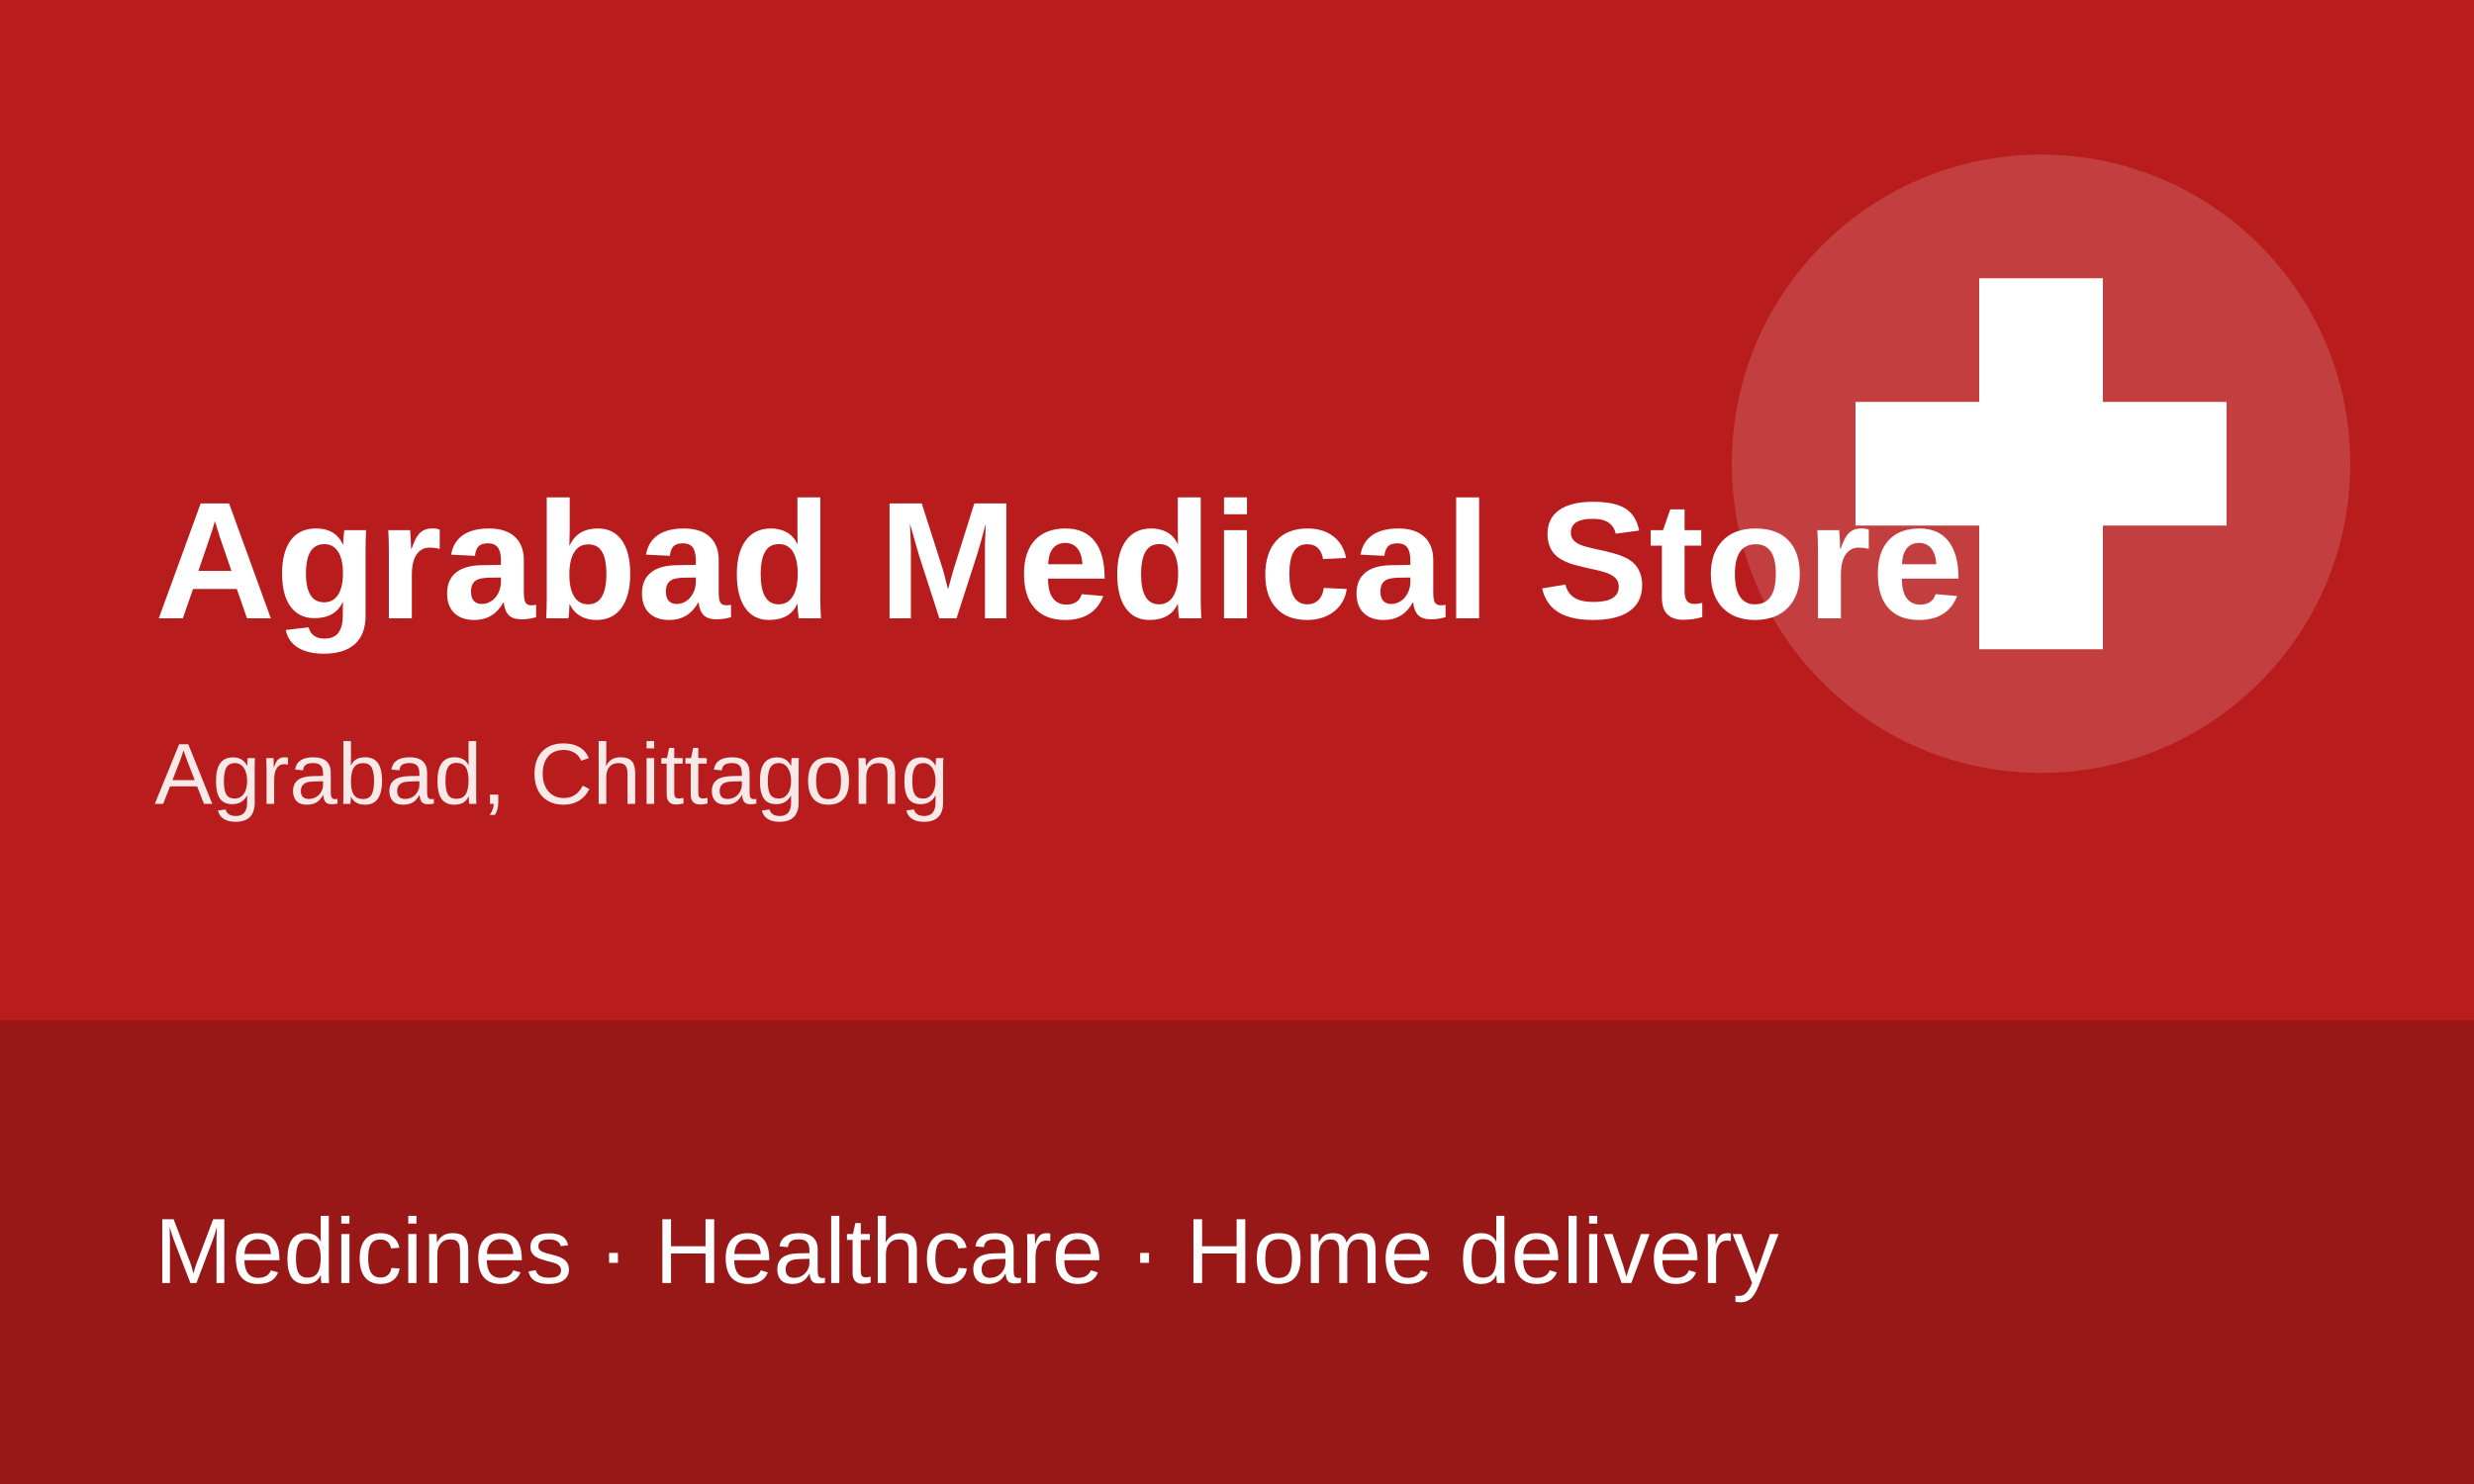
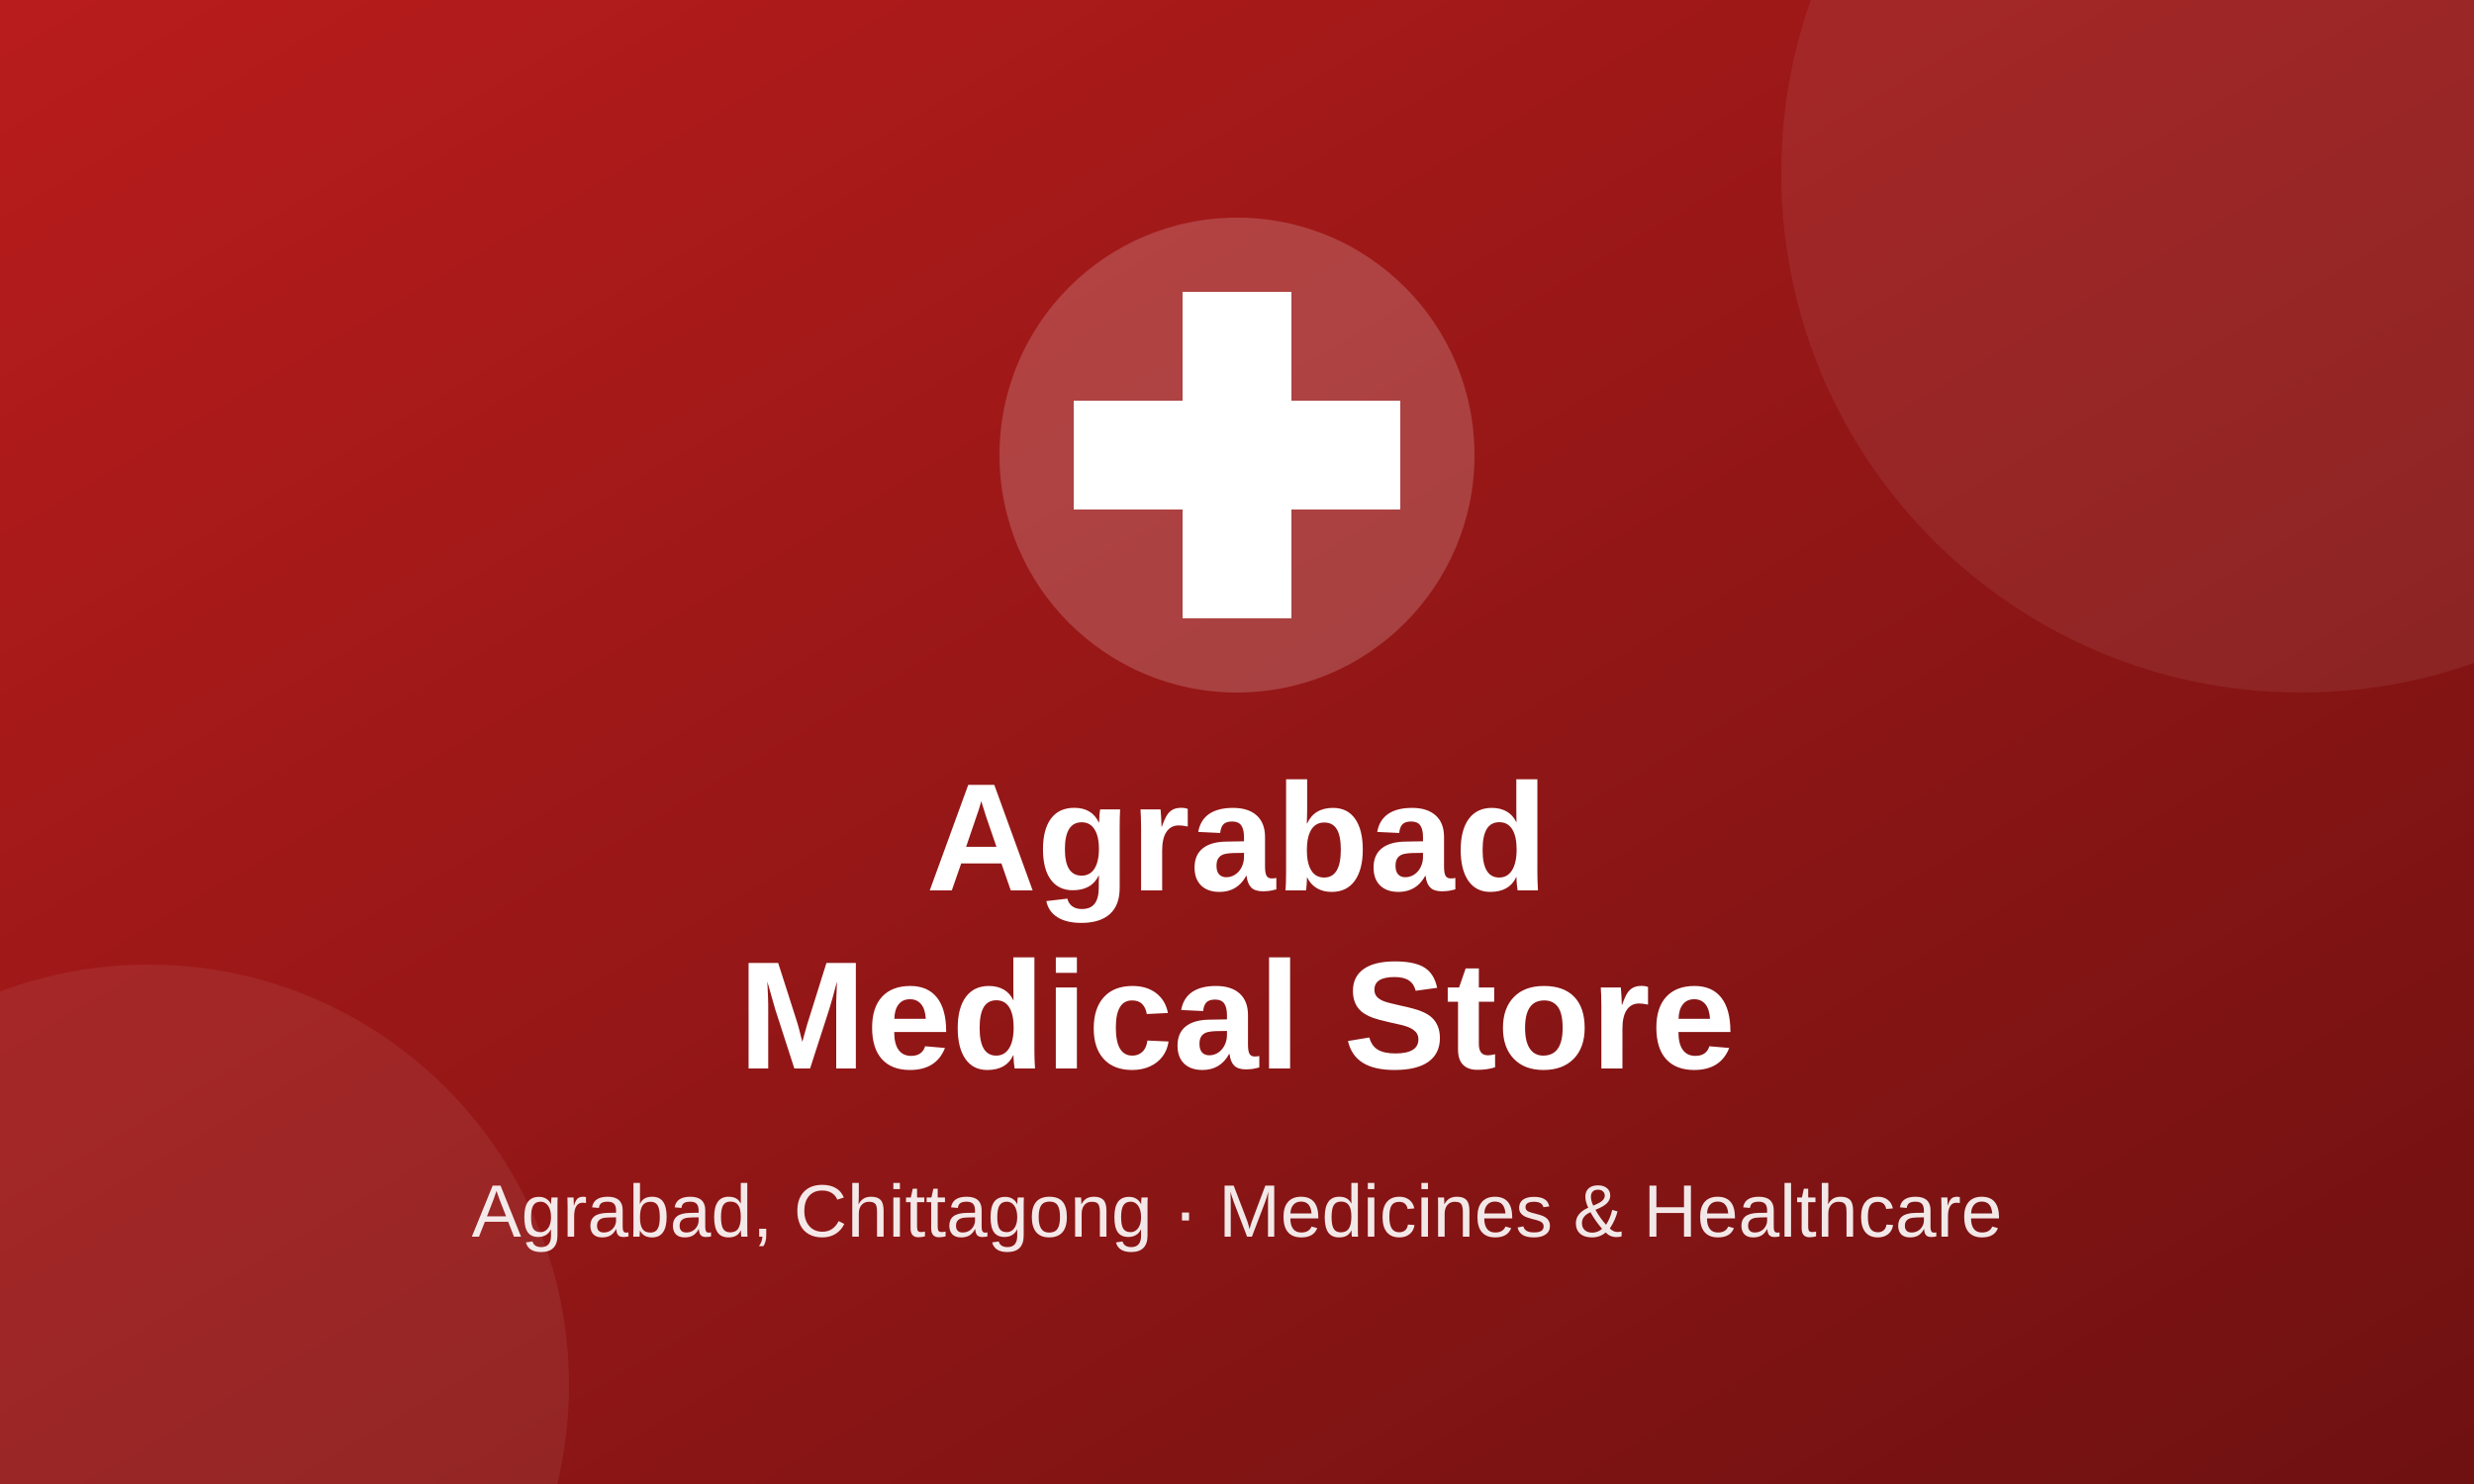
- <svg xmlns="http://www.w3.org/2000/svg" width="800" height="480" viewBox="0 0 800 480">
-   <rect width="800" height="480" fill="#b91c1c" />
-   <rect y="330" width="800" height="150" fill="#000" opacity=".18" />
-   <circle cx="660" cy="150" r="100" fill="#fff" opacity=".15" />
-   <path d="M640 90h40v40h40v40h-40v40h-40v-40h-40v-40h40z" fill="#fff" />
-   <text x="50" y="200" font-family="Arial,Helvetica,sans-serif" font-size="54" font-weight="bold" fill="#fff">Agrabad Medical Store</text>
-   <text x="50" y="260" font-family="Arial,Helvetica,sans-serif" font-size="28" fill="#fff" opacity=".9">Agrabad, Chittagong</text>
-   <text x="50" y="415" font-family="Arial,Helvetica,sans-serif" font-size="30" fill="#fff">Medicines · Healthcare · Home delivery</text>
+ <svg xmlns="http://www.w3.org/2000/svg" width="1000" height="600" viewBox="0 0 1000 600">
+   <defs>
+     <linearGradient id="g" x1="0" y1="0" x2="1" y2="1">
+       <stop offset="0" stop-color="#b91c1c" />
+       <stop offset="1" stop-color="#6f1111" />
+     </linearGradient>
+   </defs>
+   <rect width="1000" height="600" fill="url(#g)" />
+   <circle cx="930" cy="70" r="210" fill="#fff" opacity=".07" />
+   <circle cx="60" cy="560" r="170" fill="#fff" opacity=".07" />
+   <circle cx="500" cy="184" r="96" fill="#fff" opacity=".18" />
+   <path d="M478 118h44v44h44v44h-44v44h-44v-44h-44v-44h44z" fill="#fff" />
+   <text x="500" y="360" text-anchor="middle" font-size="62" font-weight="800" fill="#fff" font-family="Segoe UI,Arial,Helvetica,sans-serif">Agrabad</text>
+   <text x="500" y="432" text-anchor="middle" font-size="62" font-weight="800" fill="#fff" font-family="Segoe UI,Arial,Helvetica,sans-serif">Medical Store</text>
+   <text x="500" y="500" text-anchor="middle" font-size="30" fill="#fff" opacity=".9" font-family="Segoe UI,Arial,Helvetica,sans-serif">Agrabad, Chittagong · Medicines &amp; Healthcare</text>
</svg>
